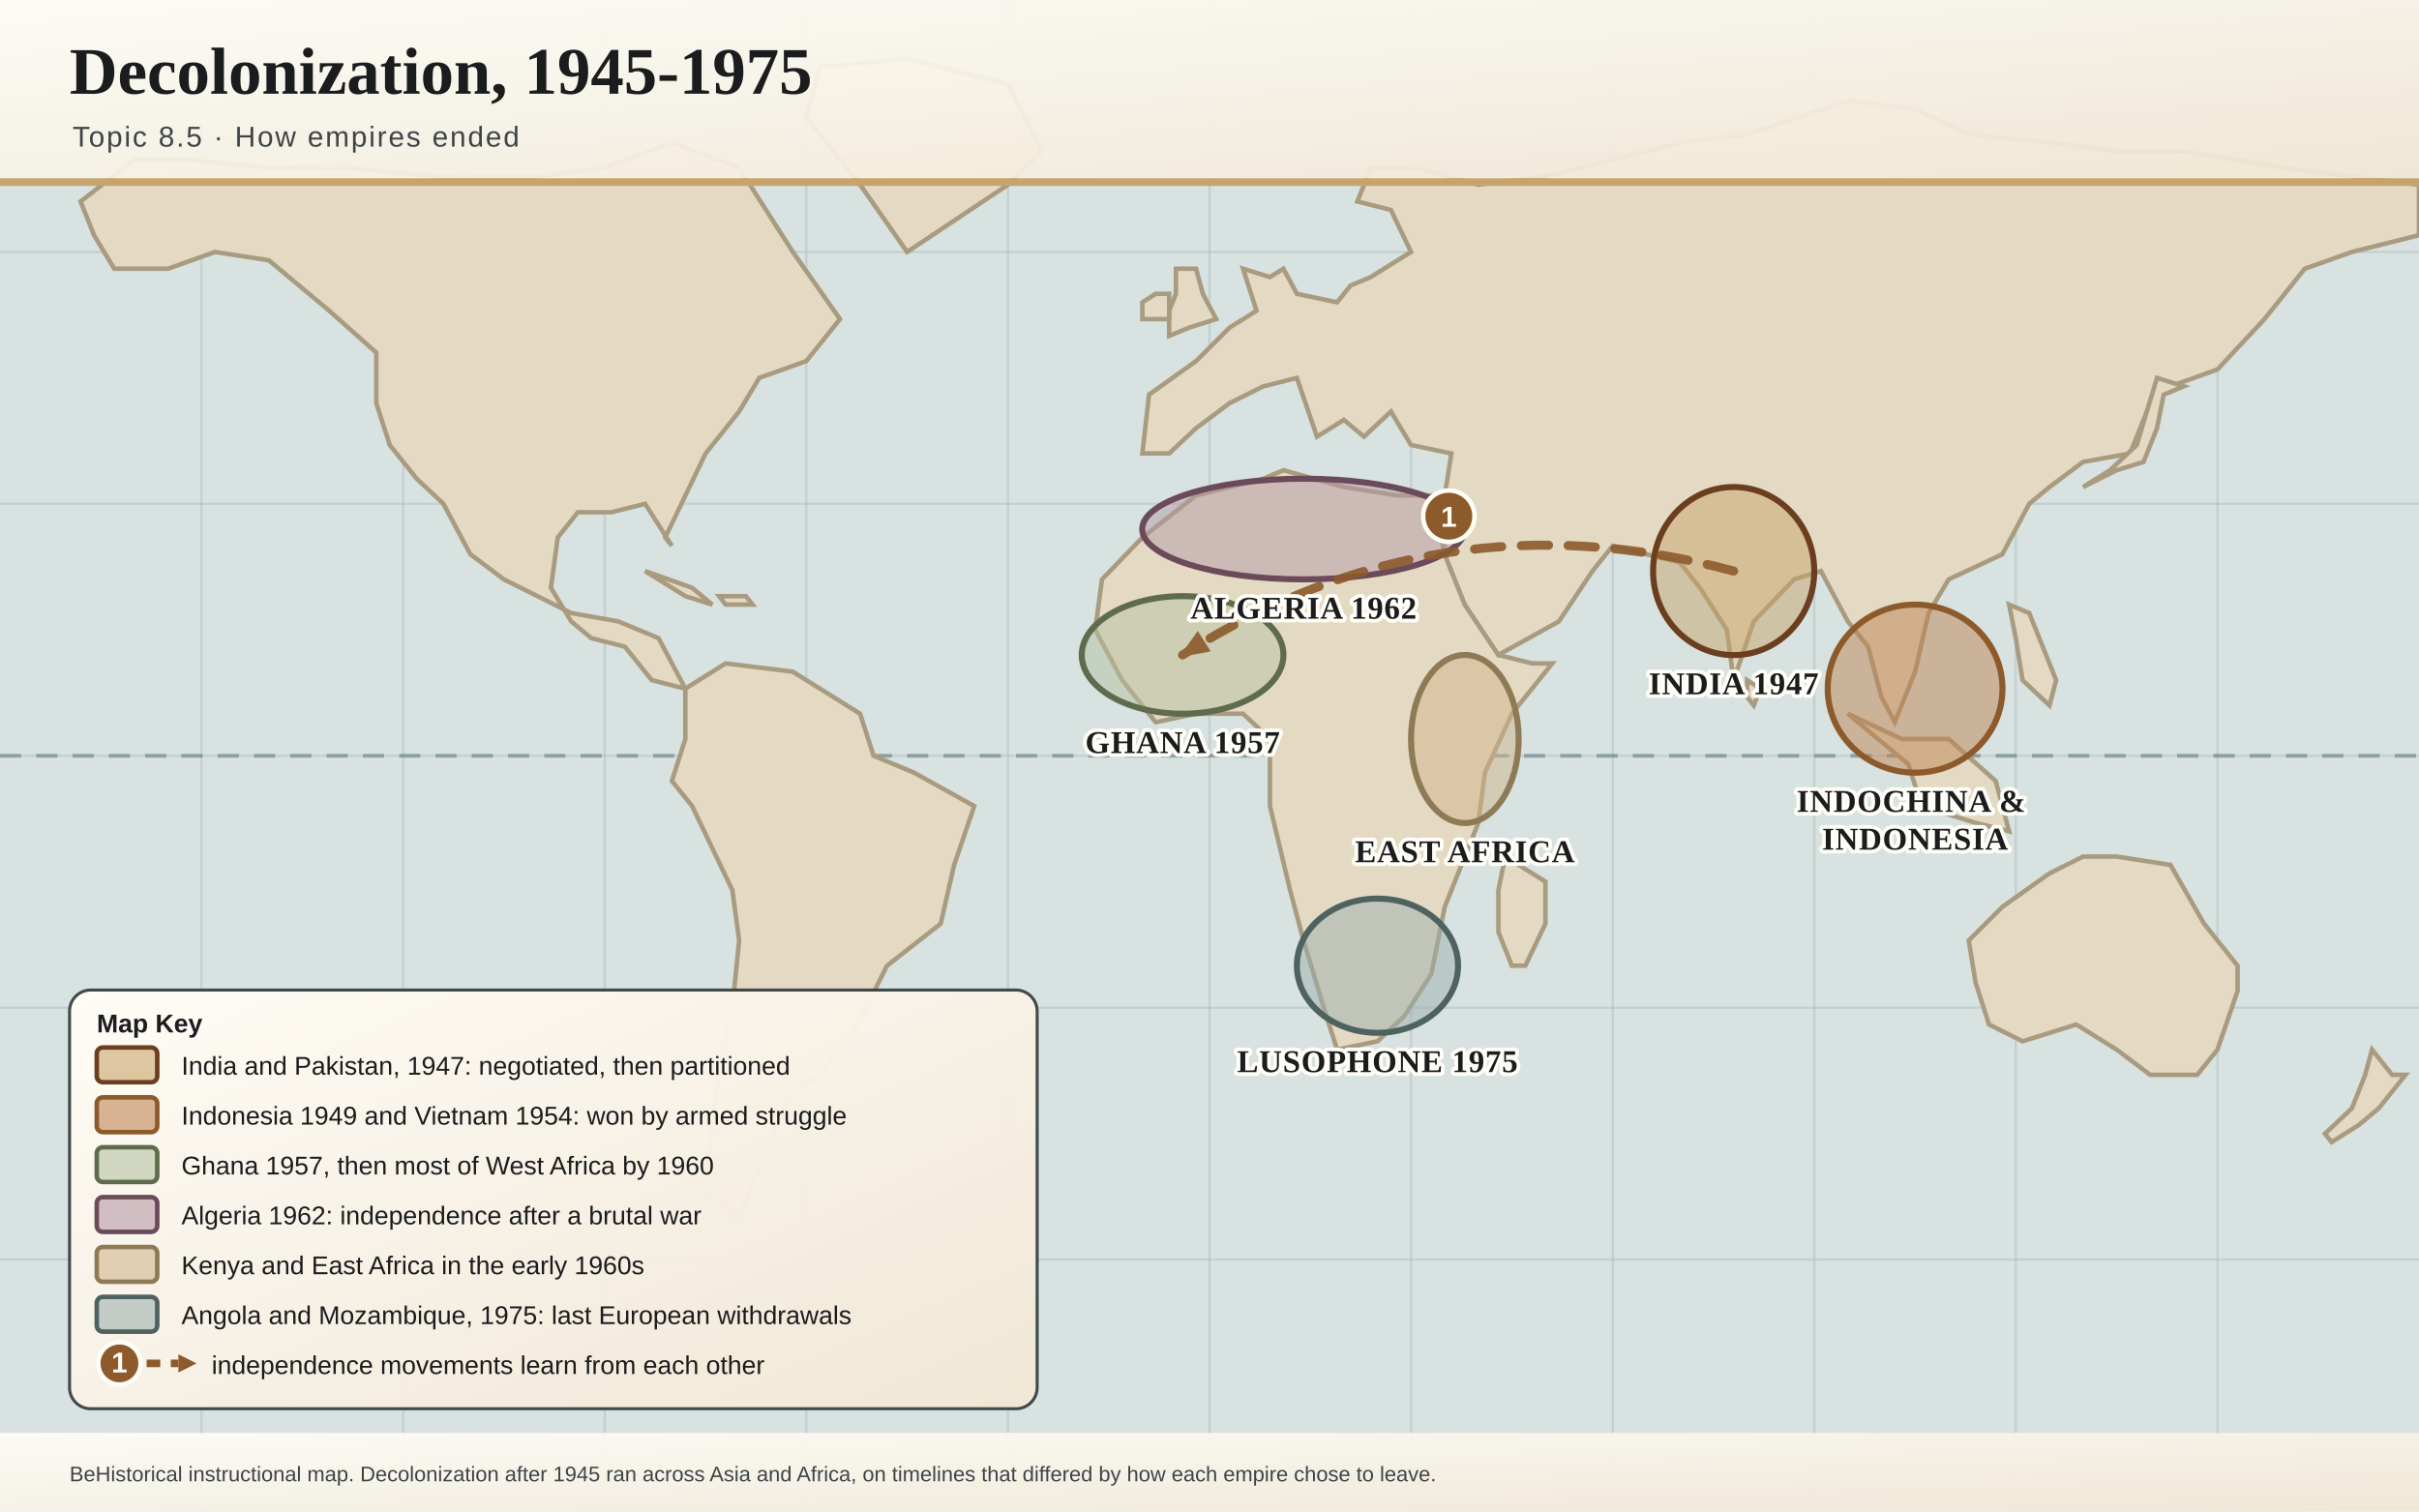
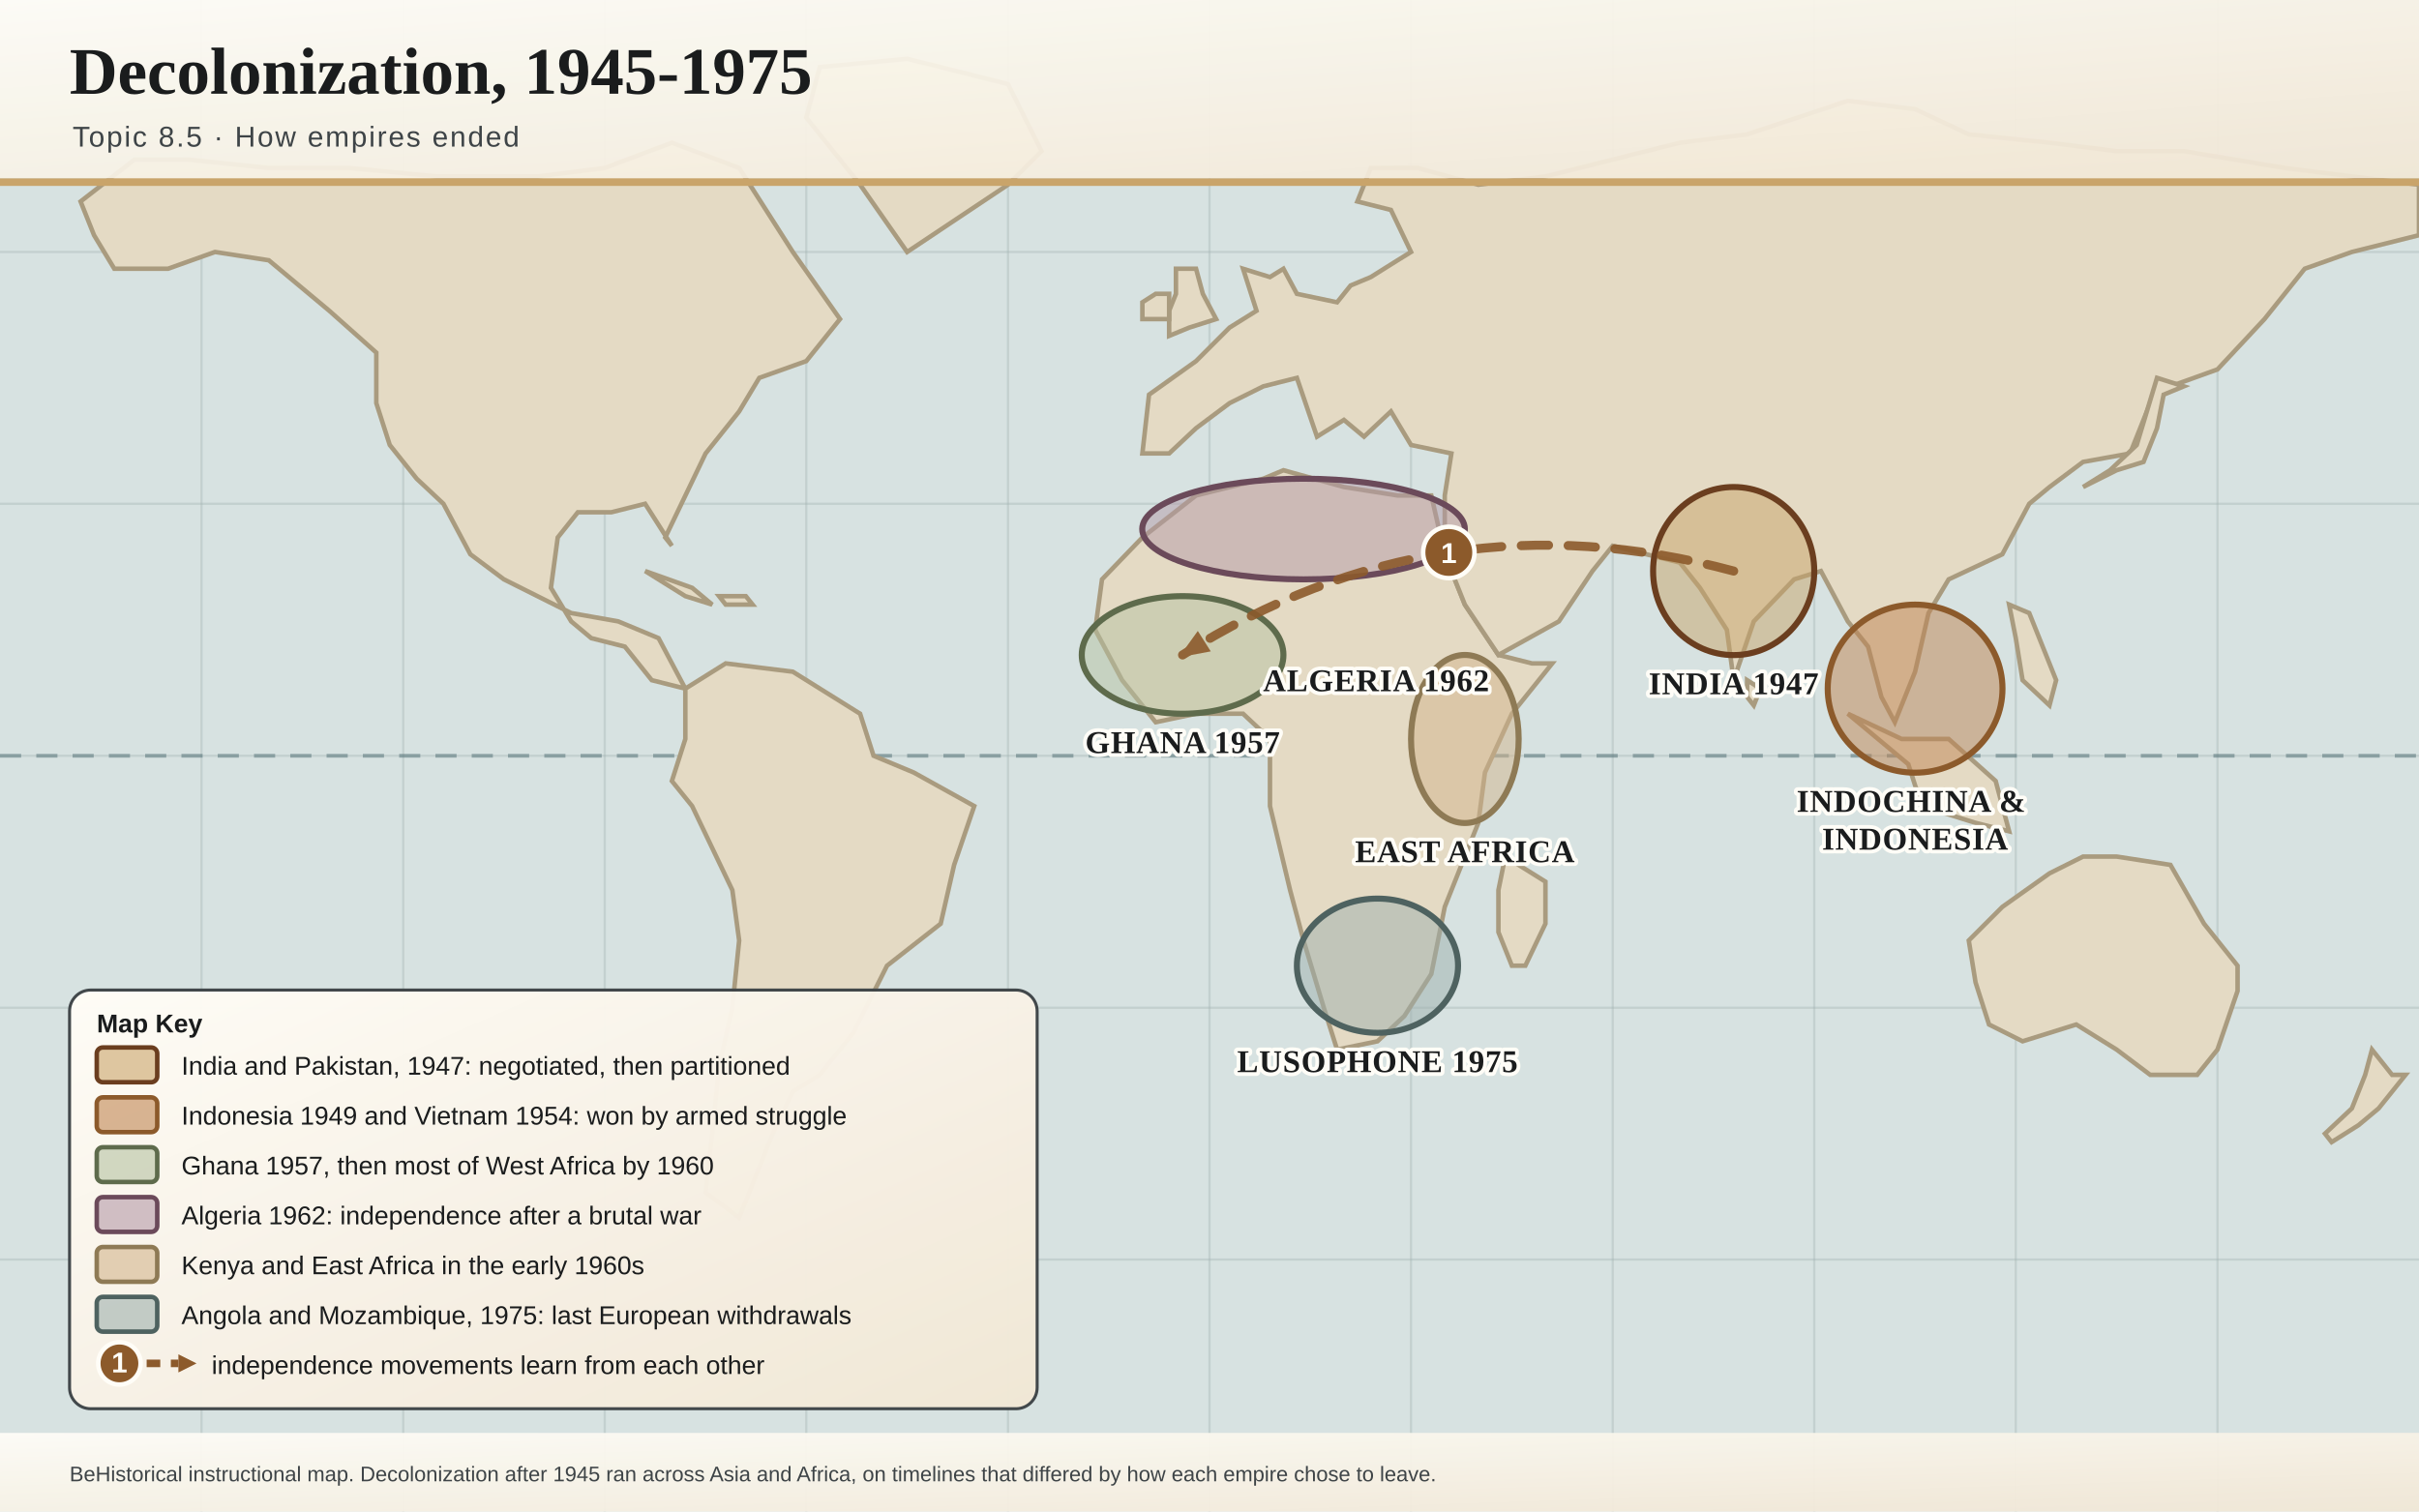
<svg xmlns="http://www.w3.org/2000/svg" width="1600" height="1000" viewBox="0 0 1600 1000" preserveAspectRatio="xMidYMid meet" role="img" aria-labelledby="map-title map-desc">
  <defs>
    <linearGradient id="paper" x1="0" x2="1" y1="0" y2="1">
      <stop offset="0" stop-color="#FFFDF7" />
      <stop offset="1" stop-color="#F1E7D5" />
    </linearGradient>
    <marker id="arrow" markerWidth="20" markerHeight="16" refX="17" refY="8" orient="auto" markerUnits="userSpaceOnUse">
      <path d="M0,0 L20,8 L0,16 Z" fill="#8C5A2B" />
    </marker>
    <style>
      .title{font-family:Georgia,'Times New Roman',serif;font-weight:700;font-size:44px;fill:#1A1C1D}
      .subtitle{font-family:Arial,Helvetica,sans-serif;font-size:19px;fill:#3E4447;letter-spacing:1.2px;text-transform:uppercase}
      .region{font-family:Georgia,'Times New Roman',serif;font-weight:700;font-size:21px;letter-spacing:.5px}
      .place{font-family:Arial,Helvetica,sans-serif;font-weight:700;font-size:18px;fill:#1A1C1D}
      .placenote{font-family:Arial,Helvetica,sans-serif;font-size:15px;fill:#3E4447}
      .small{font-family:Arial,Helvetica,sans-serif;font-size:17px;fill:#1A1C1D}
      .tiny{font-family:Arial,Helvetica,sans-serif;font-size:14px;fill:#3E4447}
      .badgenum{font-family:Arial,Helvetica,sans-serif;font-weight:700;font-size:19px;fill:#FFFDF7}
      .badge{fill:#8C5A2B;stroke:#FFFDF7;stroke-width:3}
      .halo{paint-order:stroke;stroke:#FFFDF7;stroke-width:5;stroke-linejoin:round}
      .city{fill:#1A1C1D;stroke:#FFFDF7;stroke-width:4}
+       .leader{stroke:#1A1C1D;stroke-width:2.5;stroke-linecap:round;opacity:.7}
      .flow{fill:none;stroke:#8C5A2B;stroke-width:6;stroke-linecap:round;opacity:.9}
      #land path{fill:#E4DAC4;stroke:#A99B7F;stroke-width:3}
      #graticule line{stroke:#9FB0AE;stroke-width:1.5;opacity:.35}
    </style>
  </defs>
  <rect width="1600" height="1000" fill="#D7E2E1" />
  <g id="graticule">
    <line x1="133.3" y1="0" x2="133.3" y2="1000" />
    <line x1="266.7" y1="0" x2="266.7" y2="1000" />
    <line x1="400.0" y1="0" x2="400.0" y2="1000" />
    <line x1="533.3" y1="0" x2="533.3" y2="1000" />
    <line x1="666.7" y1="0" x2="666.7" y2="1000" />
    <line x1="800.0" y1="0" x2="800.0" y2="1000" />
    <line x1="933.3" y1="0" x2="933.3" y2="1000" />
    <line x1="1066.7" y1="0" x2="1066.7" y2="1000" />
    <line x1="1200.0" y1="0" x2="1200.0" y2="1000" />
    <line x1="1333.3" y1="0" x2="1333.3" y2="1000" />
    <line x1="1466.7" y1="0" x2="1466.7" y2="1000" />
    <line x1="0" y1="833.3" x2="1600" y2="833.3" />
    <line x1="0" y1="666.7" x2="1600" y2="666.7" />
    <line x1="0" y1="500.0" x2="1600" y2="500.0" />
    <line x1="0" y1="333.3" x2="1600" y2="333.3" />
    <line x1="0" y1="166.7" x2="1600" y2="166.7" />
  </g>
  <line x1="0" y1="500.0" x2="1600" y2="500.0" stroke="#4E6B72" stroke-width="2.5" stroke-dasharray="14 10" opacity=".5" />
  <g id="land">
    <path id="land-greenland" d="M600.0,166.7 L666.7,122.2 L688.9,100.0 L666.7,55.6 L600.0,38.9 L542.2,44.4 L533.3,77.8 L568.9,122.2 L600.0,166.7 Z" />
    <path id="land-northAmerica" d="M53.3,133.3 L88.9,105.6 L124.4,105.6 L177.8,111.1 L231.1,111.1 L288.9,116.7 L355.6,116.7 L400.0,111.1 L444.4,94.4 L488.9,111.1 L524.4,166.7 L555.6,211.1 L533.3,238.9 L502.2,250.0 L488.9,272.2 L466.7,300.0 L440.0,355.6 L444.4,361.1 L426.7,333.3 L404.4,338.9 L382.2,338.9 L368.9,355.6 L364.4,388.9 L377.8,411.1 L391.1,422.2 L413.3,427.8 L431.1,450.0 L453.3,455.6 L435.6,422.2 L408.9,411.1 L377.8,405.6 L333.3,383.3 L311.1,366.7 L293.3,333.3 L275.6,316.7 L257.8,294.4 L248.9,266.7 L248.9,233.3 L217.8,205.6 L177.8,172.2 L142.2,166.7 L111.1,177.8 L75.6,177.8 L62.2,155.6 L53.3,133.3 Z" />
    <path id="land-southAmerica" d="M453.3,455.6 L480.0,438.9 L524.4,444.4 L568.9,472.2 L577.8,500.0 L604.4,511.1 L644.4,533.3 L631.1,572.2 L622.2,611.1 L586.7,638.9 L564.4,683.3 L542.2,711.1 L524.4,722.2 L511.1,750.0 L497.8,783.3 L488.9,805.6 L466.7,788.9 L471.1,750.0 L475.6,705.6 L484.4,666.7 L488.9,622.2 L484.4,588.9 L457.8,533.3 L444.4,516.7 L453.3,488.9 L453.3,455.6 Z" />
    <path id="land-africa" d="M724.4,416.7 L728.9,383.3 L755.6,355.6 L791.1,327.8 L835.6,316.7 L848.9,311.1 L888.9,322.2 L924.4,327.8 L946.7,327.8 L955.6,366.7 L968.9,400.0 L991.1,433.3 L1013.3,438.9 L1026.7,438.9 L1000.0,472.2 L982.2,511.1 L977.8,544.4 L955.6,600.0 L946.7,644.4 L928.9,672.2 L911.1,688.9 L884.4,694.4 L875.6,666.7 L862.2,622.2 L853.3,588.9 L840.0,533.3 L840.0,488.9 L822.2,472.2 L791.1,472.2 L764.4,477.8 L742.2,450.0 L724.4,416.7 Z" />
    <path id="land-eurasia" d="M755.6,300.0 L760.0,261.1 L791.1,238.9 L813.3,216.7 L831.1,205.6 L822.2,177.8 L840.0,183.3 L848.9,177.8 L857.8,194.4 L884.4,200.0 L893.3,188.9 L906.7,183.3 L924.4,172.2 L933.3,166.7 L920.0,138.9 L897.8,133.3 L906.7,111.1 L937.8,111.1 L977.8,122.2 L1022.2,116.7 L1066.7,105.6 L1111.1,94.4 L1155.6,88.9 L1222.2,66.7 L1266.7,72.2 L1302.2,88.9 L1355.6,94.4 L1400.0,100.0 L1444.4,100.0 L1511.1,111.1 L1555.6,116.7 L1600.0,122.2 L1600.0,155.6 L1555.6,166.7 L1524.4,177.8 L1497.8,211.1 L1466.7,244.4 L1435.6,255.6 L1422.2,266.7 L1408.9,300.0 L1377.8,305.6 L1355.6,322.2 L1342.2,333.3 L1324.4,366.7 L1288.9,383.3 L1275.6,405.6 L1266.7,444.4 L1253.3,477.8 L1244.4,461.1 L1235.6,427.8 L1222.2,411.1 L1204.4,377.8 L1186.7,383.3 L1160.0,411.1 L1146.7,450.0 L1142.2,416.7 L1124.4,388.9 L1111.1,372.2 L1088.9,366.7 L1066.7,361.1 L1053.3,377.8 L1031.1,411.1 L991.1,433.3 L968.9,400.0 L955.6,366.7 L955.6,327.8 L960.0,300.0 L933.3,294.4 L920.0,272.2 L902.2,288.9 L888.9,277.8 L871.1,288.9 L857.8,250.0 L835.6,255.6 L813.3,266.7 L791.1,283.3 L773.3,300.0 L755.6,300.0 Z" />
    <path id="land-britain" d="M773.3,222.2 L786.7,216.7 L804.4,211.1 L795.6,194.4 L791.1,177.8 L777.8,177.8 L777.8,194.4 L773.3,205.6 L773.3,222.2 Z" />
    <path id="land-ireland" d="M755.6,211.1 L773.3,211.1 L773.3,194.4 L764.4,194.4 L755.6,200.0 L755.6,211.1 Z" />
    <path id="land-japan" d="M1377.8,322.2 L1400.0,311.1 L1417.8,305.6 L1426.7,283.3 L1431.1,261.1 L1444.4,255.6 L1426.7,250.0 L1413.3,294.4 L1395.6,311.1 L1377.8,322.2 Z" />
    <path id="land-indonesia" d="M1222.2,472.2 L1262.2,505.6 L1271.1,533.3 L1306.7,544.4 L1328.9,550.0 L1320.0,516.7 L1288.9,488.9 L1257.8,488.9 L1222.2,472.2 Z" />
    <path id="land-philippines" d="M1328.9,400.0 L1342.2,405.6 L1351.1,427.8 L1360.0,450.0 L1355.6,466.7 L1337.8,450.0 L1333.3,422.2 L1328.9,400.0 Z" />
    <path id="land-australia" d="M1302.2,622.2 L1306.7,650.0 L1315.6,677.8 L1337.8,688.9 L1373.3,677.8 L1400.0,694.4 L1422.2,711.1 L1453.3,711.1 L1466.7,694.4 L1480.0,655.6 L1480.0,638.9 L1457.8,611.1 L1435.6,572.2 L1400.0,566.7 L1377.8,566.7 L1355.6,577.8 L1324.4,600.0 L1302.2,622.2 Z" />
    <path id="land-newZealand" d="M1568.9,694.4 L1582.2,711.1 L1591.1,711.1 L1573.3,733.3 L1560.0,744.4 L1542.2,755.6 L1537.8,750.0 L1555.6,733.3 L1564.4,711.1 L1568.9,694.4 Z" />
    <path id="land-madagascar" d="M995.6,566.7 L1022.2,583.3 L1022.2,611.1 L1008.9,638.9 L1000.0,638.9 L991.1,616.7 L991.1,588.9 L995.6,566.7 Z" />
    <path id="land-cuba" d="M426.7,377.8 L457.8,388.9 L471.1,400.0 L453.3,394.4 L426.7,377.8 Z" />
    <path id="land-hispaniola" d="M475.6,394.4 L493.3,394.4 L497.8,400.0 L480.0,400.0 L475.6,394.4 Z" />
    <path id="land-sriLanka" d="M1155.6,450.0 L1164.4,455.6 L1160.0,466.7 L1155.6,461.1 L1155.6,450.0 Z" />
  </g>
  <g id="highlights">
    <ellipse cx="1146.7" cy="377.8" rx="53.3" ry="55.6" fill="#C9A46A" fill-opacity="0.5" stroke="#6B3E1F" stroke-width="4" />
    <ellipse cx="1266.7" cy="455.6" rx="57.8" ry="55.6" fill="#C08552" fill-opacity="0.5" stroke="#8C5A2B" stroke-width="4" />
    <ellipse cx="782.2" cy="433.3" rx="66.7" ry="38.9" fill="#B6C2A2" fill-opacity="0.5" stroke="#5E6B4C" stroke-width="4" />
    <ellipse cx="862.2" cy="350.0" rx="106.7" ry="33.3" fill="#B49AA8" fill-opacity="0.5" stroke="#6B4A5A" stroke-width="4" />
    <ellipse cx="968.9" cy="488.9" rx="35.6" ry="55.6" fill="#D2B48C" fill-opacity="0.5" stroke="#8E7A55" stroke-width="4" />
    <ellipse cx="911.1" cy="638.9" rx="53.3" ry="44.4" fill="#9FB0AE" fill-opacity="0.5" stroke="#4E6260" stroke-width="4" />
  </g>
  <g id="flows">
    <path class="flow" d="M1146.7,377.8 Q952.2,325.4 782.2,433.3" stroke-dasharray="18 13" marker-end="url(#arrow)" />
-     <circle class="badge" cx="958.3" cy="341.5" r="17" />
-     <text class="badgenum" x="958.3" y="348.5" text-anchor="middle">1</text>
+     <circle class="badge" cx="958.3" cy="365.5" r="17" />
+     <text class="badgenum" x="958.3" y="372.5" text-anchor="middle">1</text>
  </g>
  <g id="region-labels">
    <text class="region halo" x="1146.7" y="459.3" text-anchor="middle" fill="#1A1C1D">
      <tspan x="1146.7" dy="0">INDIA 1947</tspan>
    </text>
    <text class="region halo" x="1266.7" y="537.1" text-anchor="middle" fill="#1A1C1D">
      <tspan x="1266.7" dy="0">INDOCHINA &amp;</tspan>
      <tspan x="1266.7" dy="25">INDONESIA</tspan>
    </text>
    <text class="region halo" x="782.2" y="498.2" text-anchor="middle" fill="#1A1C1D">
      <tspan x="782.2" dy="0">GHANA 1957</tspan>
    </text>
-     <text class="region halo" x="862.2" y="409.3" text-anchor="middle" fill="#1A1C1D">
-       <tspan x="862.2" dy="0">ALGERIA 1962</tspan>
+     <text class="region halo" x="910.2" y="457.3" text-anchor="middle" fill="#1A1C1D">
+       <tspan x="910.2" dy="0">ALGERIA 1962</tspan>
    </text>
    <text class="region halo" x="968.9" y="570.4" text-anchor="middle" fill="#1A1C1D">
      <tspan x="968.9" dy="0">EAST AFRICA</tspan>
    </text>
    <text class="region halo" x="911.1" y="709.3" text-anchor="middle" fill="#1A1C1D">
      <tspan x="911.1" dy="0">LUSOPHONE 1975</tspan>
    </text>
  </g>
  <g id="places">
    
  </g>
  <g id="titleband">
    <rect x="0" y="0" width="1600" height="118" fill="url(#paper)" opacity=".93" />
    <rect x="0" y="118" width="1600" height="5" fill="#C9A46A" />
    <text class="title" x="46" y="62">Decolonization, 1945-1975</text>
    <text class="subtitle" x="48" y="97">Topic 8.5 · How empires ended</text>
  </g>
  <g id="legend" transform="translate(46,655)">
    <rect x="0" y="0" width="640" height="277" rx="14" fill="url(#paper)" stroke="#3E4447" stroke-width="2" opacity=".97" />
    <text class="small" x="18" y="28" font-weight="700">Map Key</text>
    <rect x="18" y="38" width="40" height="23" rx="4" fill="#C9A46A" fill-opacity=".6" stroke="#6B3E1F" stroke-width="3" />
    <text class="small" x="74" y="56">India and Pakistan, 1947: negotiated, then partitioned</text>
    <rect x="18" y="71" width="40" height="23" rx="4" fill="#C08552" fill-opacity=".6" stroke="#8C5A2B" stroke-width="3" />
    <text class="small" x="74" y="89">Indonesia 1949 and Vietnam 1954: won by armed struggle</text>
    <rect x="18" y="104" width="40" height="23" rx="4" fill="#B6C2A2" fill-opacity=".6" stroke="#5E6B4C" stroke-width="3" />
    <text class="small" x="74" y="122">Ghana 1957, then most of West Africa by 1960</text>
    <rect x="18" y="137" width="40" height="23" rx="4" fill="#B49AA8" fill-opacity=".6" stroke="#6B4A5A" stroke-width="3" />
    <text class="small" x="74" y="155">Algeria 1962: independence after a brutal war</text>
    <rect x="18" y="170" width="40" height="23" rx="4" fill="#D2B48C" fill-opacity=".6" stroke="#8E7A55" stroke-width="3" />
    <text class="small" x="74" y="188">Kenya and East Africa in the early 1960s</text>
    <rect x="18" y="203" width="40" height="23" rx="4" fill="#9FB0AE" fill-opacity=".6" stroke="#4E6260" stroke-width="3" />
    <text class="small" x="74" y="221">Angola and Mozambique, 1975: last European withdrawals</text>
    <circle class="badge" cx="33" cy="247" r="14" />
    <text class="badgenum" x="33" y="253" text-anchor="middle" font-size="16">1</text>
    <line x1="51" x2="72" y1="247" y2="247" stroke="#8C5A2B" stroke-width="5" stroke-dasharray="9 7" />
    <path d="M72,241 L84,247 L72,253 Z" fill="#8C5A2B" />
    <text class="small" x="94" y="254">independence movements learn from each other</text>
  </g>
  <rect x="0" y="948" width="1600" height="52" fill="url(#paper)" opacity=".93" />
  <text class="tiny" x="46" y="980">BeHistorical instructional map. Decolonization after 1945 ran across Asia and Africa, on timelines that differed by how each empire chose to leave.</text>
</svg>
